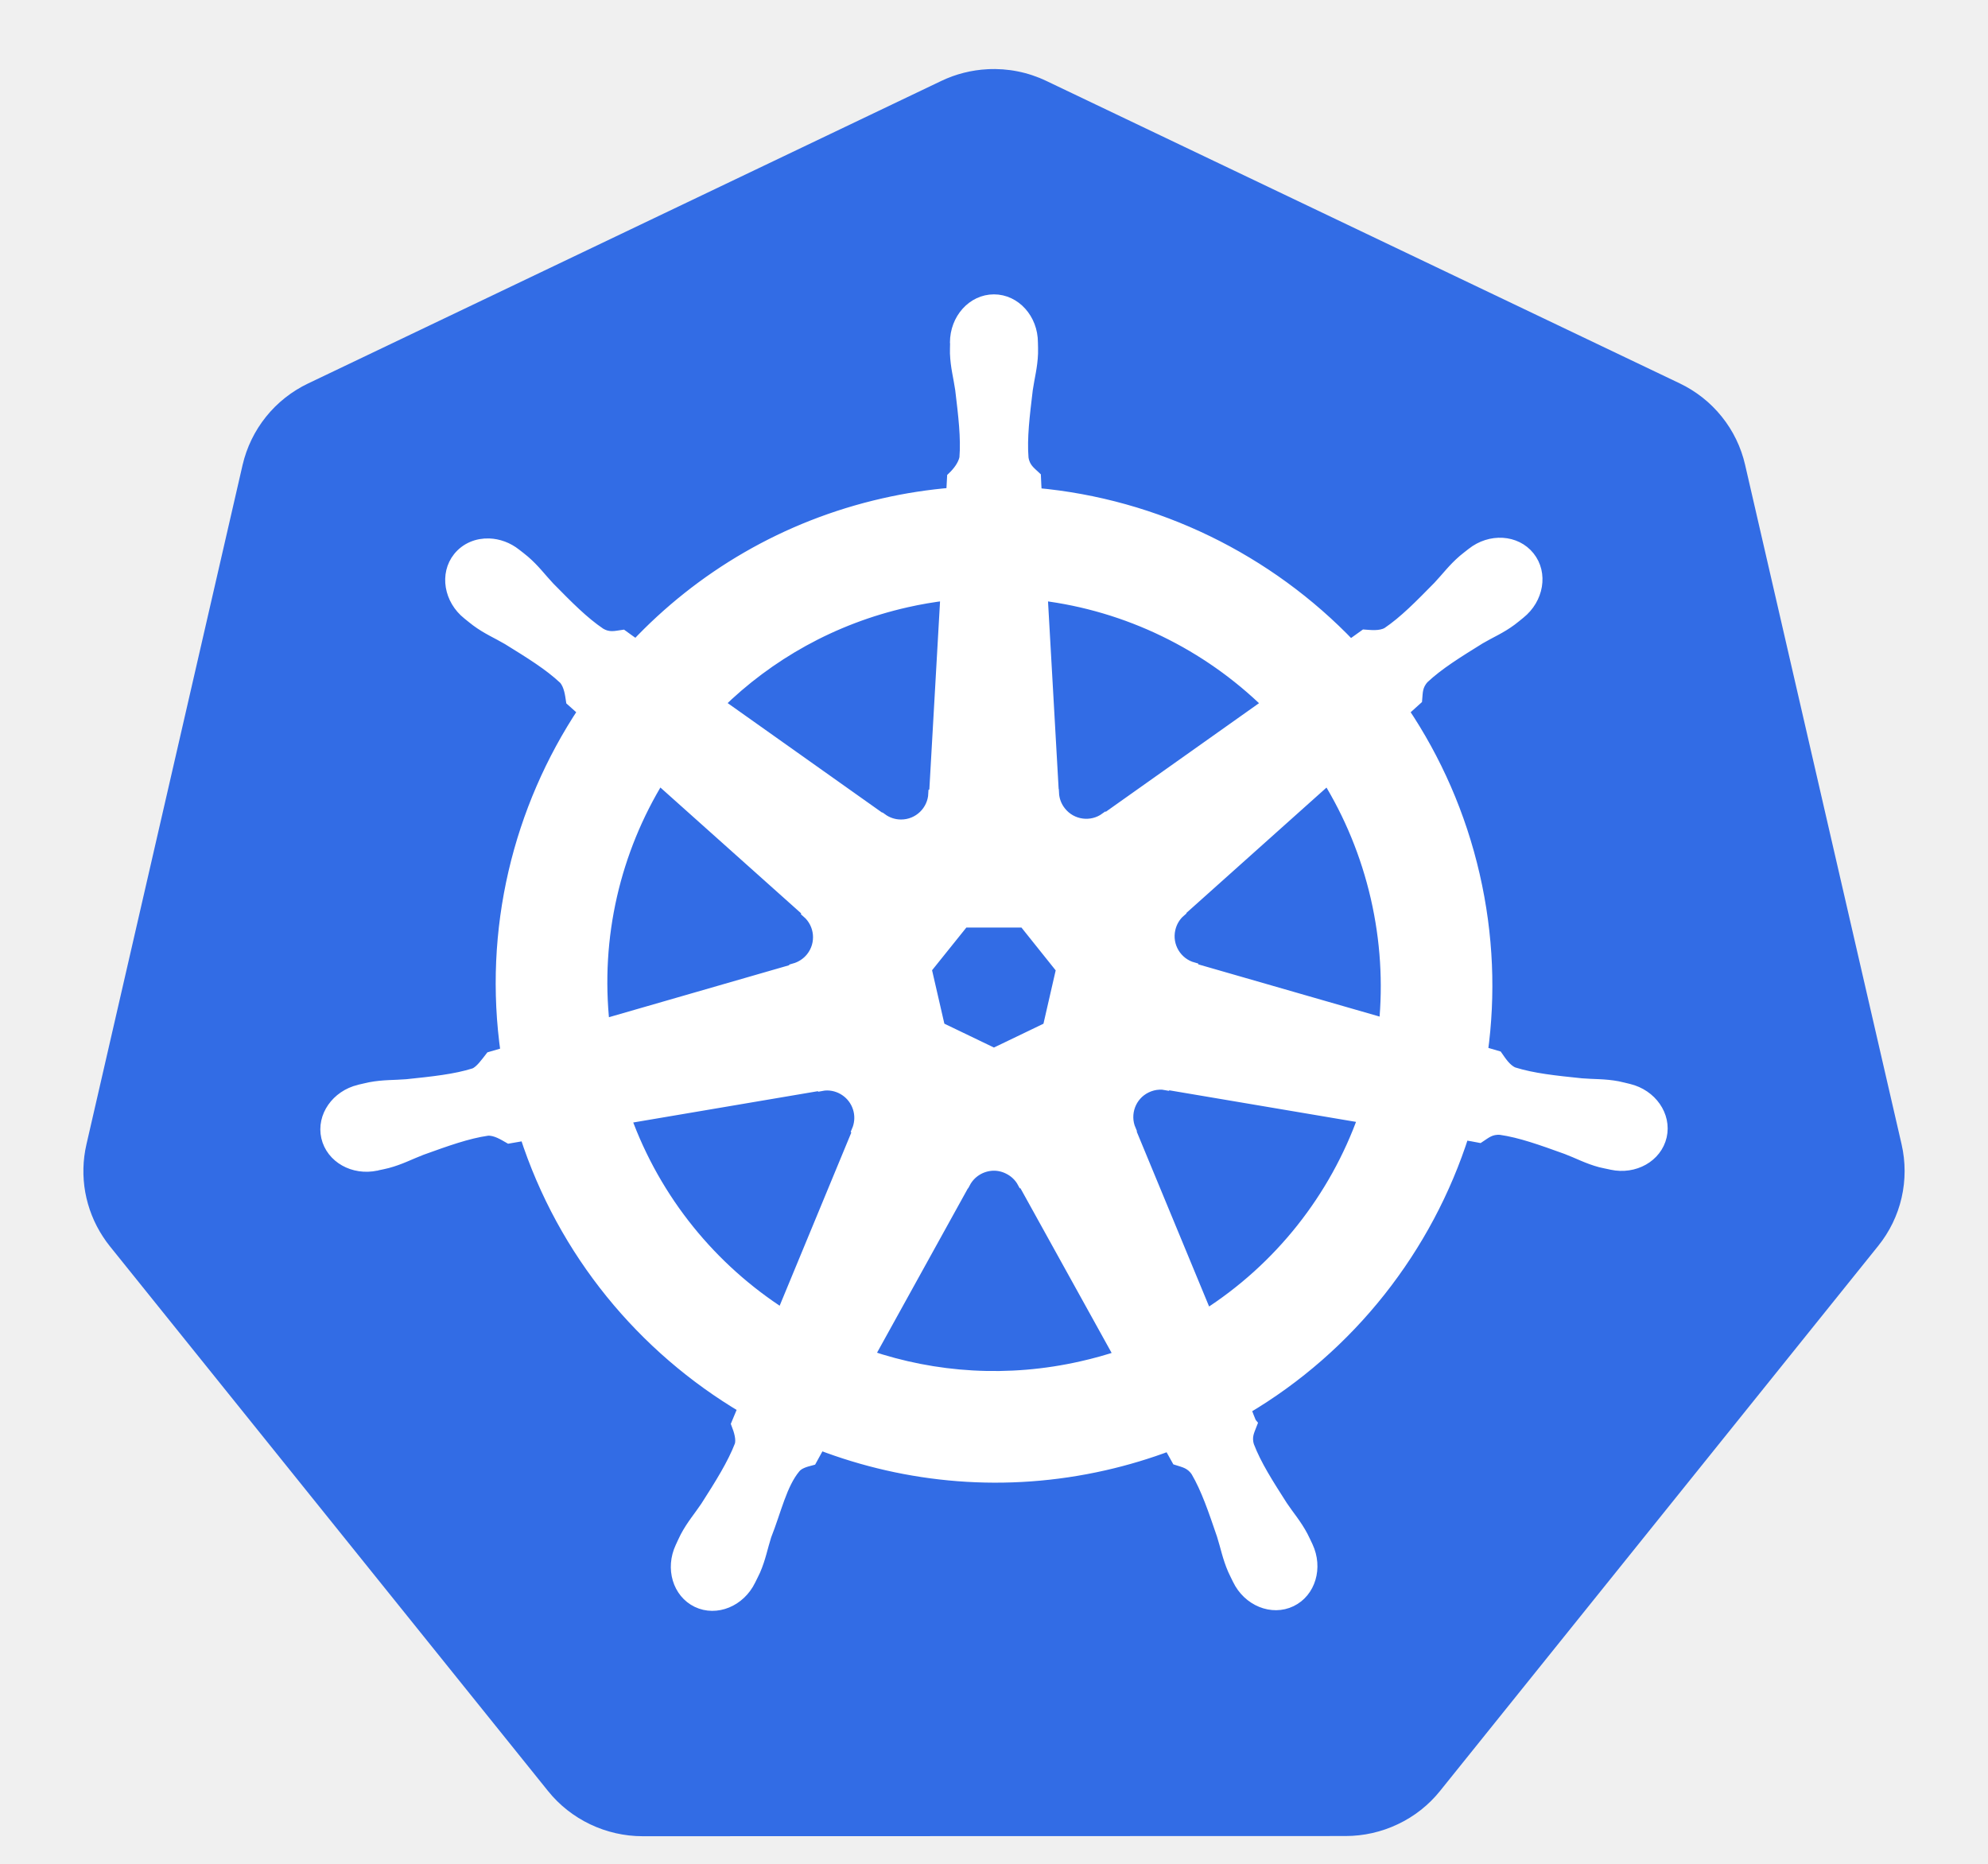
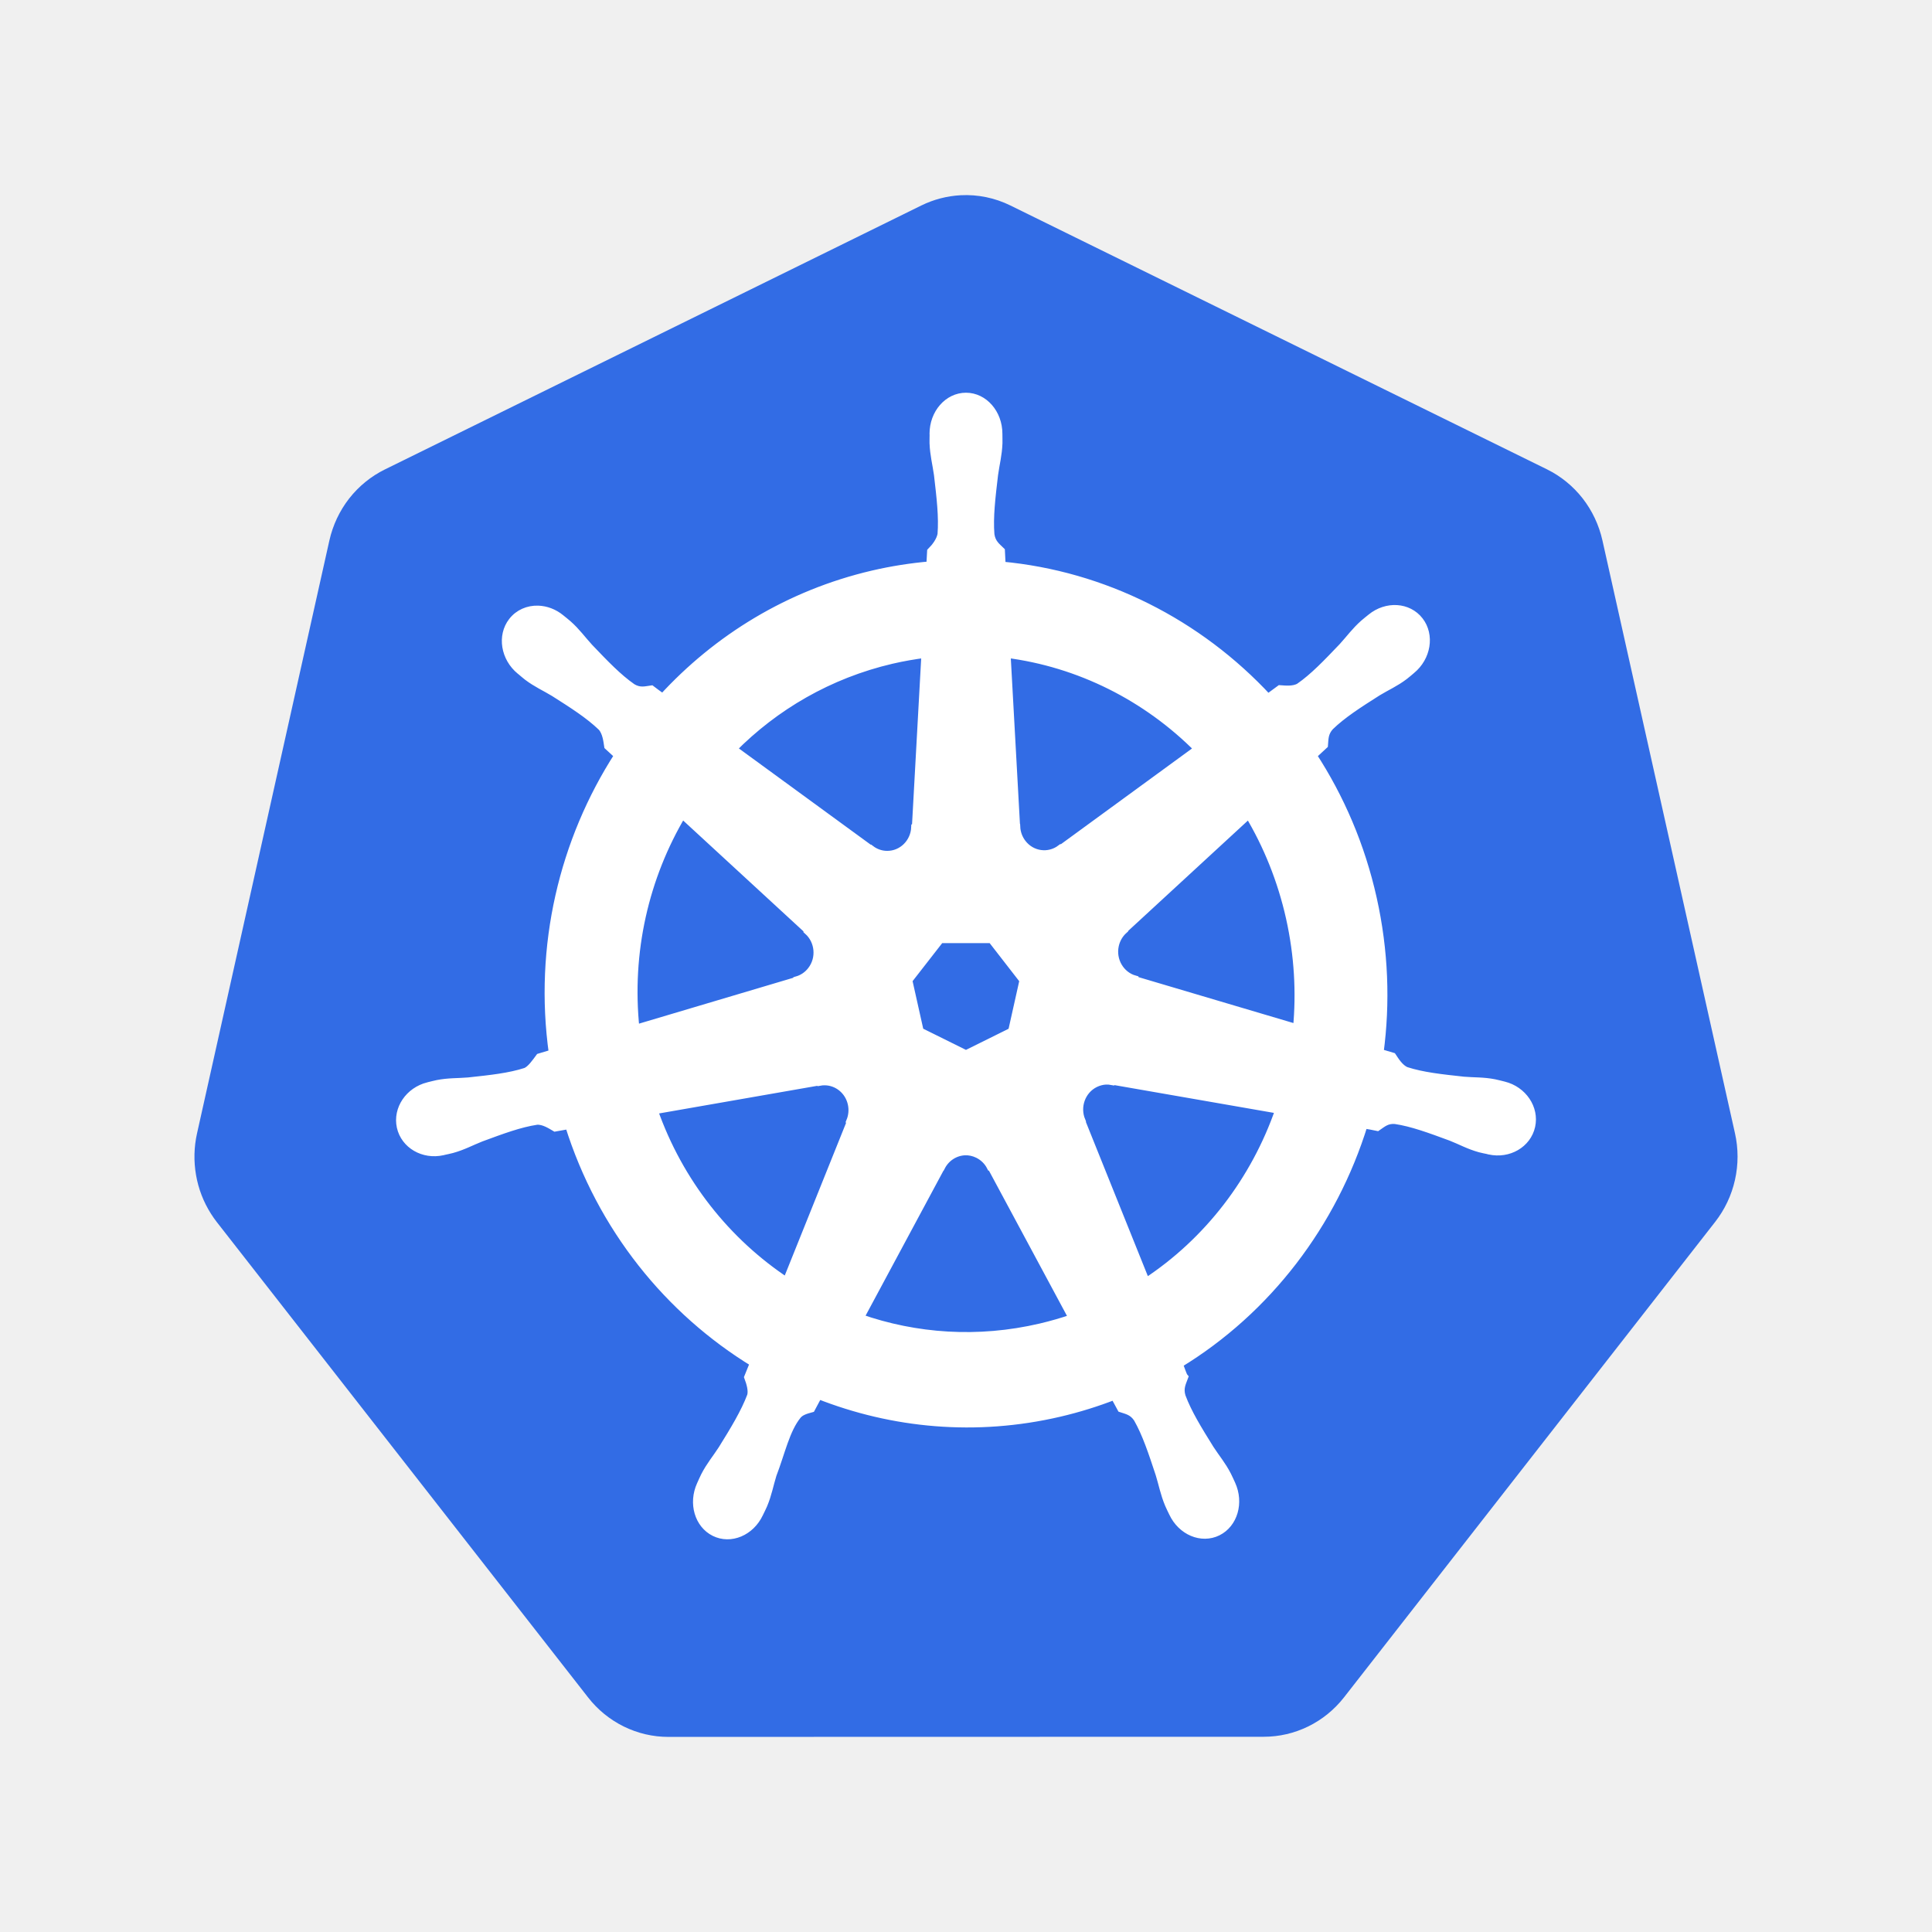
- <svg xmlns="http://www.w3.org/2000/svg" width="32" height="30" viewBox="0 0 32 30" fill="none">
-   <path d="M15.898 1.114C15.639 1.127 15.385 1.191 15.151 1.303L4.96 6.172C4.696 6.298 4.464 6.481 4.282 6.708C4.099 6.936 3.971 7.2 3.905 7.483L1.391 18.422C1.333 18.674 1.327 18.935 1.372 19.189C1.418 19.444 1.514 19.687 1.656 19.904C1.69 19.957 1.727 20.008 1.767 20.058L8.821 28.828C9.003 29.055 9.235 29.238 9.499 29.364C9.763 29.49 10.052 29.556 10.344 29.556L21.657 29.553C21.95 29.553 22.238 29.488 22.502 29.362C22.766 29.237 22.998 29.054 23.18 28.827L30.232 20.055C30.415 19.828 30.544 19.563 30.609 19.28C30.674 18.997 30.674 18.702 30.609 18.419L28.09 7.481C28.025 7.198 27.897 6.933 27.714 6.706C27.532 6.479 27.3 6.296 27.036 6.17L16.843 1.303C16.549 1.162 16.224 1.097 15.898 1.114V1.114Z" fill="#326CE5" />
-   <path d="M15.999 4.836C15.662 4.836 15.389 5.14 15.389 5.514C15.389 5.52 15.391 5.525 15.391 5.531C15.39 5.582 15.388 5.643 15.389 5.687C15.397 5.903 15.444 6.068 15.473 6.267C15.524 6.693 15.567 7.046 15.541 7.374C15.515 7.497 15.424 7.611 15.342 7.689L15.328 7.947C14.957 7.978 14.589 8.034 14.226 8.117C12.642 8.476 11.278 9.292 10.24 10.394C10.165 10.343 10.092 10.29 10.019 10.237C9.91 10.252 9.8 10.286 9.657 10.202C9.384 10.018 9.135 9.765 8.834 9.459C8.697 9.313 8.597 9.174 8.433 9.033C8.396 9.001 8.339 8.958 8.297 8.925C8.169 8.823 8.018 8.77 7.873 8.765C7.685 8.758 7.505 8.831 7.386 8.98C7.176 9.243 7.244 9.646 7.536 9.879C7.539 9.881 7.542 9.883 7.545 9.886C7.586 9.918 7.635 9.96 7.672 9.987C7.846 10.116 8.004 10.181 8.178 10.283C8.542 10.508 8.845 10.695 9.085 10.92C9.178 11.02 9.195 11.196 9.207 11.272L9.403 11.447C8.356 13.022 7.872 14.968 8.158 16.95L7.903 17.024C7.835 17.111 7.74 17.248 7.641 17.289C7.327 17.388 6.973 17.424 6.547 17.469C6.347 17.485 6.174 17.476 5.962 17.516C5.915 17.525 5.85 17.542 5.799 17.553L5.794 17.555C5.791 17.555 5.787 17.557 5.784 17.557C5.425 17.644 5.194 17.975 5.268 18.3C5.343 18.626 5.694 18.824 6.056 18.746C6.058 18.746 6.062 18.745 6.065 18.745C6.069 18.744 6.072 18.742 6.076 18.741C6.127 18.73 6.19 18.718 6.234 18.706C6.443 18.65 6.594 18.568 6.782 18.496C7.185 18.351 7.519 18.23 7.845 18.183C7.981 18.172 8.125 18.267 8.196 18.307L8.462 18.261C9.074 20.158 10.356 21.692 11.98 22.654L11.869 22.92C11.909 23.023 11.953 23.163 11.923 23.265C11.805 23.572 11.602 23.896 11.371 24.257C11.259 24.424 11.145 24.553 11.044 24.744C11.02 24.79 10.989 24.86 10.966 24.909C10.809 25.244 10.924 25.631 11.225 25.776C11.528 25.921 11.904 25.767 12.067 25.431C12.067 25.431 12.068 25.431 12.068 25.43C12.069 25.43 12.068 25.429 12.068 25.429C12.091 25.381 12.124 25.319 12.144 25.274C12.23 25.076 12.259 24.906 12.32 24.715C12.481 24.309 12.57 23.884 12.792 23.619C12.853 23.546 12.952 23.518 13.055 23.491L13.193 23.24C14.609 23.784 16.193 23.93 17.776 23.57C18.132 23.489 18.481 23.384 18.823 23.255C18.861 23.324 18.934 23.456 18.953 23.489C19.058 23.523 19.172 23.541 19.265 23.678C19.431 23.962 19.544 24.298 19.683 24.704C19.744 24.896 19.774 25.065 19.86 25.263C19.88 25.308 19.913 25.372 19.936 25.42C20.098 25.757 20.476 25.911 20.779 25.765C21.08 25.62 21.195 25.234 21.038 24.898C21.015 24.85 20.983 24.78 20.959 24.734C20.858 24.543 20.744 24.415 20.632 24.248C20.401 23.887 20.209 23.587 20.091 23.279C20.041 23.121 20.099 23.023 20.138 22.92C20.115 22.893 20.065 22.744 20.036 22.673C21.724 21.677 22.968 20.087 23.553 18.25C23.632 18.262 23.769 18.286 23.813 18.295C23.905 18.235 23.989 18.156 24.155 18.169C24.481 18.216 24.815 18.337 25.218 18.482C25.406 18.553 25.557 18.637 25.766 18.693C25.81 18.704 25.873 18.716 25.924 18.727C25.928 18.728 25.931 18.73 25.935 18.73C25.938 18.731 25.942 18.731 25.945 18.732C26.306 18.81 26.657 18.612 26.732 18.286C26.806 17.96 26.575 17.63 26.216 17.543C26.163 17.531 26.089 17.511 26.038 17.501C25.826 17.461 25.653 17.471 25.453 17.454C25.027 17.41 24.673 17.373 24.36 17.275C24.232 17.225 24.141 17.073 24.096 17.01L23.85 16.938C23.978 16.014 23.943 15.053 23.722 14.09C23.499 13.119 23.105 12.231 22.579 11.448C22.642 11.391 22.762 11.285 22.795 11.254C22.805 11.145 22.797 11.03 22.91 10.909C23.15 10.684 23.453 10.497 23.817 10.271C23.991 10.169 24.151 10.104 24.324 9.975C24.364 9.946 24.417 9.9 24.459 9.867C24.751 9.634 24.819 9.231 24.608 8.968C24.398 8.705 23.991 8.68 23.699 8.913C23.657 8.946 23.601 8.989 23.563 9.021C23.399 9.162 23.298 9.301 23.16 9.448C22.86 9.753 22.611 10.008 22.338 10.192C22.22 10.261 22.046 10.237 21.968 10.232L21.736 10.398C20.413 9.011 18.611 8.124 16.672 7.951C16.666 7.87 16.66 7.723 16.658 7.679C16.578 7.603 16.482 7.538 16.458 7.374C16.432 7.046 16.476 6.693 16.527 6.267C16.556 6.068 16.603 5.903 16.611 5.687C16.613 5.638 16.61 5.567 16.609 5.514C16.609 5.14 16.336 4.836 15.999 4.836V4.836ZM15.236 9.568L15.054 12.767L15.041 12.774C15.029 13.06 14.794 13.289 14.504 13.289C14.386 13.289 14.277 13.251 14.188 13.186L14.182 13.188L11.559 11.328C12.365 10.536 13.396 9.949 14.585 9.68C14.8 9.631 15.017 9.594 15.236 9.568V9.568ZM16.765 9.568C18.152 9.738 19.436 10.367 20.419 11.33L17.812 13.178L17.803 13.174C17.572 13.343 17.246 13.301 17.066 13.075C16.994 12.986 16.953 12.877 16.948 12.763L16.946 12.762L16.765 9.568ZM10.607 12.524L13.003 14.666L13 14.68C13.216 14.867 13.248 15.194 13.068 15.42C12.997 15.509 12.899 15.573 12.789 15.604L12.787 15.614L9.716 16.5C9.559 15.071 9.896 13.682 10.607 12.524ZM21.375 12.525C21.731 13.102 22 13.746 22.161 14.445C22.319 15.135 22.359 15.824 22.294 16.49L19.207 15.601L19.204 15.588C18.928 15.512 18.758 15.231 18.823 14.949C18.848 14.838 18.907 14.738 18.993 14.664L18.992 14.657L21.375 12.525V12.525ZM15.508 14.832H16.489L17.099 15.595L16.881 16.546L15.999 16.97L15.116 16.545L14.897 15.593L15.508 14.832ZM18.654 17.442C18.696 17.439 18.738 17.443 18.778 17.451L18.784 17.444L21.96 17.981C21.495 19.287 20.605 20.419 19.417 21.176L18.184 18.197L18.188 18.192C18.075 17.929 18.188 17.62 18.448 17.495C18.515 17.463 18.585 17.445 18.654 17.442ZM13.32 17.454C13.562 17.458 13.779 17.626 13.836 17.873C13.862 17.988 13.849 18.103 13.806 18.204L13.815 18.216L12.595 21.164C11.454 20.432 10.546 19.336 10.06 17.991L13.209 17.457L13.214 17.464C13.249 17.457 13.285 17.454 13.319 17.454H13.32ZM15.98 18.746C16.067 18.743 16.153 18.762 16.231 18.8C16.338 18.851 16.421 18.932 16.473 19.029H16.484L18.037 21.834C17.833 21.902 17.626 21.96 17.416 22.007C16.229 22.277 15.046 22.195 13.974 21.83L15.522 19.03H15.525C15.569 18.947 15.635 18.877 15.714 18.828C15.794 18.778 15.886 18.75 15.98 18.746V18.746Z" fill="white" stroke="white" stroke-width="0.196" />
+ <svg xmlns="http://www.w3.org/2000/svg" width="56" height="56" viewBox="0 0 56 56" fill="none">
+   <path d="M27.845 5.659C27.45 5.68 27.062 5.781 26.705 5.956L11.156 13.607C10.754 13.805 10.4 14.093 10.121 14.449C9.843 14.806 9.647 15.222 9.547 15.667L5.711 32.852C5.622 33.248 5.613 33.658 5.682 34.058C5.751 34.458 5.898 34.84 6.115 35.181C6.167 35.264 6.224 35.344 6.284 35.422L17.047 49.202C17.325 49.559 17.679 49.846 18.081 50.044C18.484 50.242 18.925 50.345 19.371 50.345L36.631 50.341C37.077 50.341 37.518 50.239 37.921 50.041C38.323 49.844 38.677 49.556 38.956 49.2L49.714 35.418C49.993 35.061 50.19 34.645 50.289 34.2C50.389 33.755 50.389 33.293 50.289 32.848L46.447 15.663C46.347 15.218 46.151 14.802 45.873 14.445C45.594 14.089 45.24 13.801 44.838 13.603L29.287 5.956C28.838 5.735 28.342 5.633 27.845 5.659V5.659Z" fill="#326CE5" />
+   <path d="M27.999 11.508C27.485 11.508 27.068 11.985 27.068 12.573C27.068 12.582 27.07 12.59 27.07 12.599C27.07 12.679 27.066 12.775 27.068 12.845C27.081 13.184 27.152 13.444 27.196 13.756C27.274 14.425 27.34 14.98 27.299 15.495C27.26 15.689 27.121 15.867 26.997 15.991L26.975 16.396C26.416 16.444 25.854 16.531 25.293 16.662C22.876 17.227 20.795 18.509 19.211 20.24C19.108 20.168 18.928 20.035 18.875 19.994C18.709 20.017 18.541 20.07 18.322 19.939C17.906 19.65 17.526 19.252 17.067 18.771C16.857 18.542 16.705 18.323 16.455 18.102C16.398 18.052 16.311 17.983 16.248 17.932C16.053 17.771 15.822 17.688 15.6 17.68C15.314 17.67 15.038 17.785 14.858 18.018C14.537 18.432 14.64 19.064 15.087 19.431C15.091 19.434 15.096 19.437 15.101 19.441C15.162 19.492 15.237 19.558 15.293 19.601C15.559 19.802 15.801 19.906 16.065 20.066C16.622 20.42 17.083 20.713 17.449 21.067C17.592 21.224 17.617 21.5 17.636 21.62L17.934 21.894C16.337 24.369 15.598 27.426 16.035 30.54L15.645 30.657C15.543 30.794 15.398 31.009 15.246 31.073C14.767 31.228 14.228 31.285 13.577 31.355C13.272 31.381 13.008 31.366 12.684 31.429C12.613 31.443 12.514 31.47 12.436 31.488C12.433 31.489 12.431 31.49 12.428 31.49C12.424 31.491 12.418 31.494 12.414 31.494C11.865 31.631 11.513 32.15 11.626 32.662C11.74 33.173 12.276 33.485 12.828 33.362C12.832 33.361 12.837 33.361 12.841 33.36C12.848 33.359 12.853 33.355 12.859 33.354C12.936 33.337 13.033 33.317 13.1 33.299C13.418 33.211 13.649 33.082 13.935 32.969C14.551 32.742 15.061 32.551 15.558 32.477C15.765 32.461 15.984 32.609 16.093 32.672L16.499 32.6C17.432 35.581 19.389 37.99 21.866 39.502L21.697 39.919C21.758 40.081 21.825 40.301 21.78 40.461C21.599 40.944 21.29 41.453 20.937 42.02C20.767 42.283 20.592 42.486 20.438 42.786C20.401 42.858 20.354 42.968 20.319 43.044C20.08 43.571 20.255 44.178 20.715 44.406C21.177 44.635 21.751 44.394 21.999 43.865C22 43.865 22.001 43.864 22.001 43.863C22.002 43.863 22.001 43.862 22.001 43.861C22.037 43.786 22.087 43.688 22.117 43.618C22.248 43.306 22.292 43.04 22.385 42.739C22.631 42.102 22.767 41.434 23.106 41.017C23.198 40.903 23.35 40.859 23.507 40.816L23.717 40.423C25.877 41.277 28.295 41.506 30.71 40.941C31.261 40.812 31.792 40.646 32.306 40.446C32.366 40.554 32.476 40.762 32.505 40.814C32.665 40.868 32.839 40.895 32.981 41.111C33.234 41.557 33.408 42.085 33.619 42.723C33.712 43.024 33.758 43.29 33.889 43.601C33.919 43.672 33.969 43.772 34.005 43.847C34.253 44.377 34.828 44.619 35.291 44.39C35.751 44.162 35.927 43.555 35.687 43.028C35.652 42.952 35.603 42.842 35.566 42.77C35.412 42.47 35.237 42.268 35.067 42.006C34.714 41.438 34.422 40.967 34.242 40.484C34.166 40.236 34.254 40.081 34.313 39.919C34.278 39.878 34.202 39.643 34.158 39.532C36.733 37.967 38.632 35.468 39.523 32.582C39.644 32.601 39.853 32.639 39.921 32.654C40.061 32.559 40.19 32.434 40.442 32.455C40.939 32.529 41.449 32.719 42.065 32.946C42.351 33.059 42.582 33.19 42.9 33.278C42.967 33.297 43.064 33.314 43.141 33.331C43.147 33.333 43.152 33.336 43.159 33.338C43.163 33.339 43.169 33.339 43.173 33.34C43.724 33.462 44.26 33.151 44.374 32.639C44.487 32.128 44.135 31.608 43.586 31.472C43.506 31.453 43.393 31.422 43.316 31.407C42.992 31.343 42.728 31.359 42.423 31.333C41.772 31.262 41.233 31.205 40.754 31.05C40.559 30.972 40.42 30.733 40.353 30.634L39.977 30.522C40.172 29.07 40.119 27.559 39.782 26.047C39.442 24.521 38.84 23.126 38.038 21.896C38.134 21.806 38.316 21.64 38.368 21.591C38.383 21.419 38.37 21.239 38.543 21.049C38.909 20.695 39.37 20.401 39.927 20.047C40.191 19.887 40.435 19.784 40.701 19.582C40.761 19.537 40.843 19.465 40.906 19.412C41.352 19.046 41.455 18.413 41.134 17.999C40.814 17.586 40.193 17.547 39.746 17.913C39.683 17.965 39.596 18.033 39.539 18.083C39.289 18.305 39.135 18.523 38.925 18.753C38.466 19.233 38.086 19.634 37.67 19.922C37.489 20.03 37.225 19.993 37.105 19.986L36.751 20.246C34.733 18.066 31.984 16.673 29.025 16.402C29.017 16.274 29.006 16.044 29.003 15.974C28.882 15.855 28.736 15.753 28.699 15.495C28.659 14.98 28.726 14.425 28.805 13.756C28.848 13.444 28.919 13.184 28.932 12.845C28.934 12.768 28.93 12.656 28.93 12.573C28.93 11.985 28.513 11.508 27.999 11.508H27.999ZM26.834 18.941L26.557 23.969L26.537 23.979C26.519 24.429 26.159 24.788 25.718 24.788C25.537 24.788 25.37 24.728 25.235 24.626L25.227 24.63L21.224 21.708C22.454 20.462 24.028 19.541 25.841 19.117C26.173 19.04 26.504 18.983 26.834 18.941ZM29.166 18.941C31.284 19.21 33.242 20.197 34.743 21.71L30.765 24.614L30.751 24.608C30.398 24.873 29.901 24.807 29.626 24.452C29.513 24.306 29.454 24.135 29.447 23.963L29.443 23.961L29.166 18.941ZM19.772 23.586L23.427 26.953L23.423 26.973C23.753 27.268 23.802 27.781 23.526 28.136C23.414 28.282 23.263 28.379 23.101 28.425L23.097 28.441L18.412 29.834C18.173 27.588 18.687 25.406 19.772 23.586ZM36.2 23.588C36.743 24.494 37.155 25.507 37.4 26.604C37.641 27.689 37.702 28.771 37.602 29.817L32.893 28.421L32.889 28.4C32.468 28.282 32.208 27.84 32.306 27.397C32.347 27.215 32.44 27.062 32.567 26.948L32.565 26.938L36.2 23.588H36.2ZM27.249 27.212H28.747L29.677 28.41L29.343 29.905L27.999 30.571L26.651 29.903L26.317 28.409L27.249 27.212ZM32.05 31.312C32.114 31.309 32.177 31.315 32.239 31.327L32.247 31.316L37.093 32.16C36.384 34.212 35.027 35.99 33.213 37.179L31.332 32.5L31.338 32.492C31.165 32.078 31.338 31.593 31.736 31.396C31.838 31.346 31.944 31.318 32.05 31.312H32.05ZM23.91 31.333C24.28 31.338 24.612 31.602 24.698 31.99C24.738 32.172 24.718 32.351 24.652 32.51L24.666 32.529L22.805 37.161C21.064 36.011 19.678 34.289 18.937 32.176L23.741 31.337L23.749 31.347C23.803 31.337 23.858 31.332 23.91 31.333V31.333ZM27.969 33.362C28.098 33.357 28.229 33.385 28.353 33.446C28.516 33.527 28.642 33.654 28.721 33.806H28.739L31.107 38.213C30.8 38.319 30.484 38.41 30.161 38.486C28.349 38.909 26.544 38.781 24.909 38.207L27.271 33.809H27.275C27.417 33.536 27.686 33.373 27.969 33.362Z" fill="white" stroke="white" stroke-width="0.25" />
</svg>
